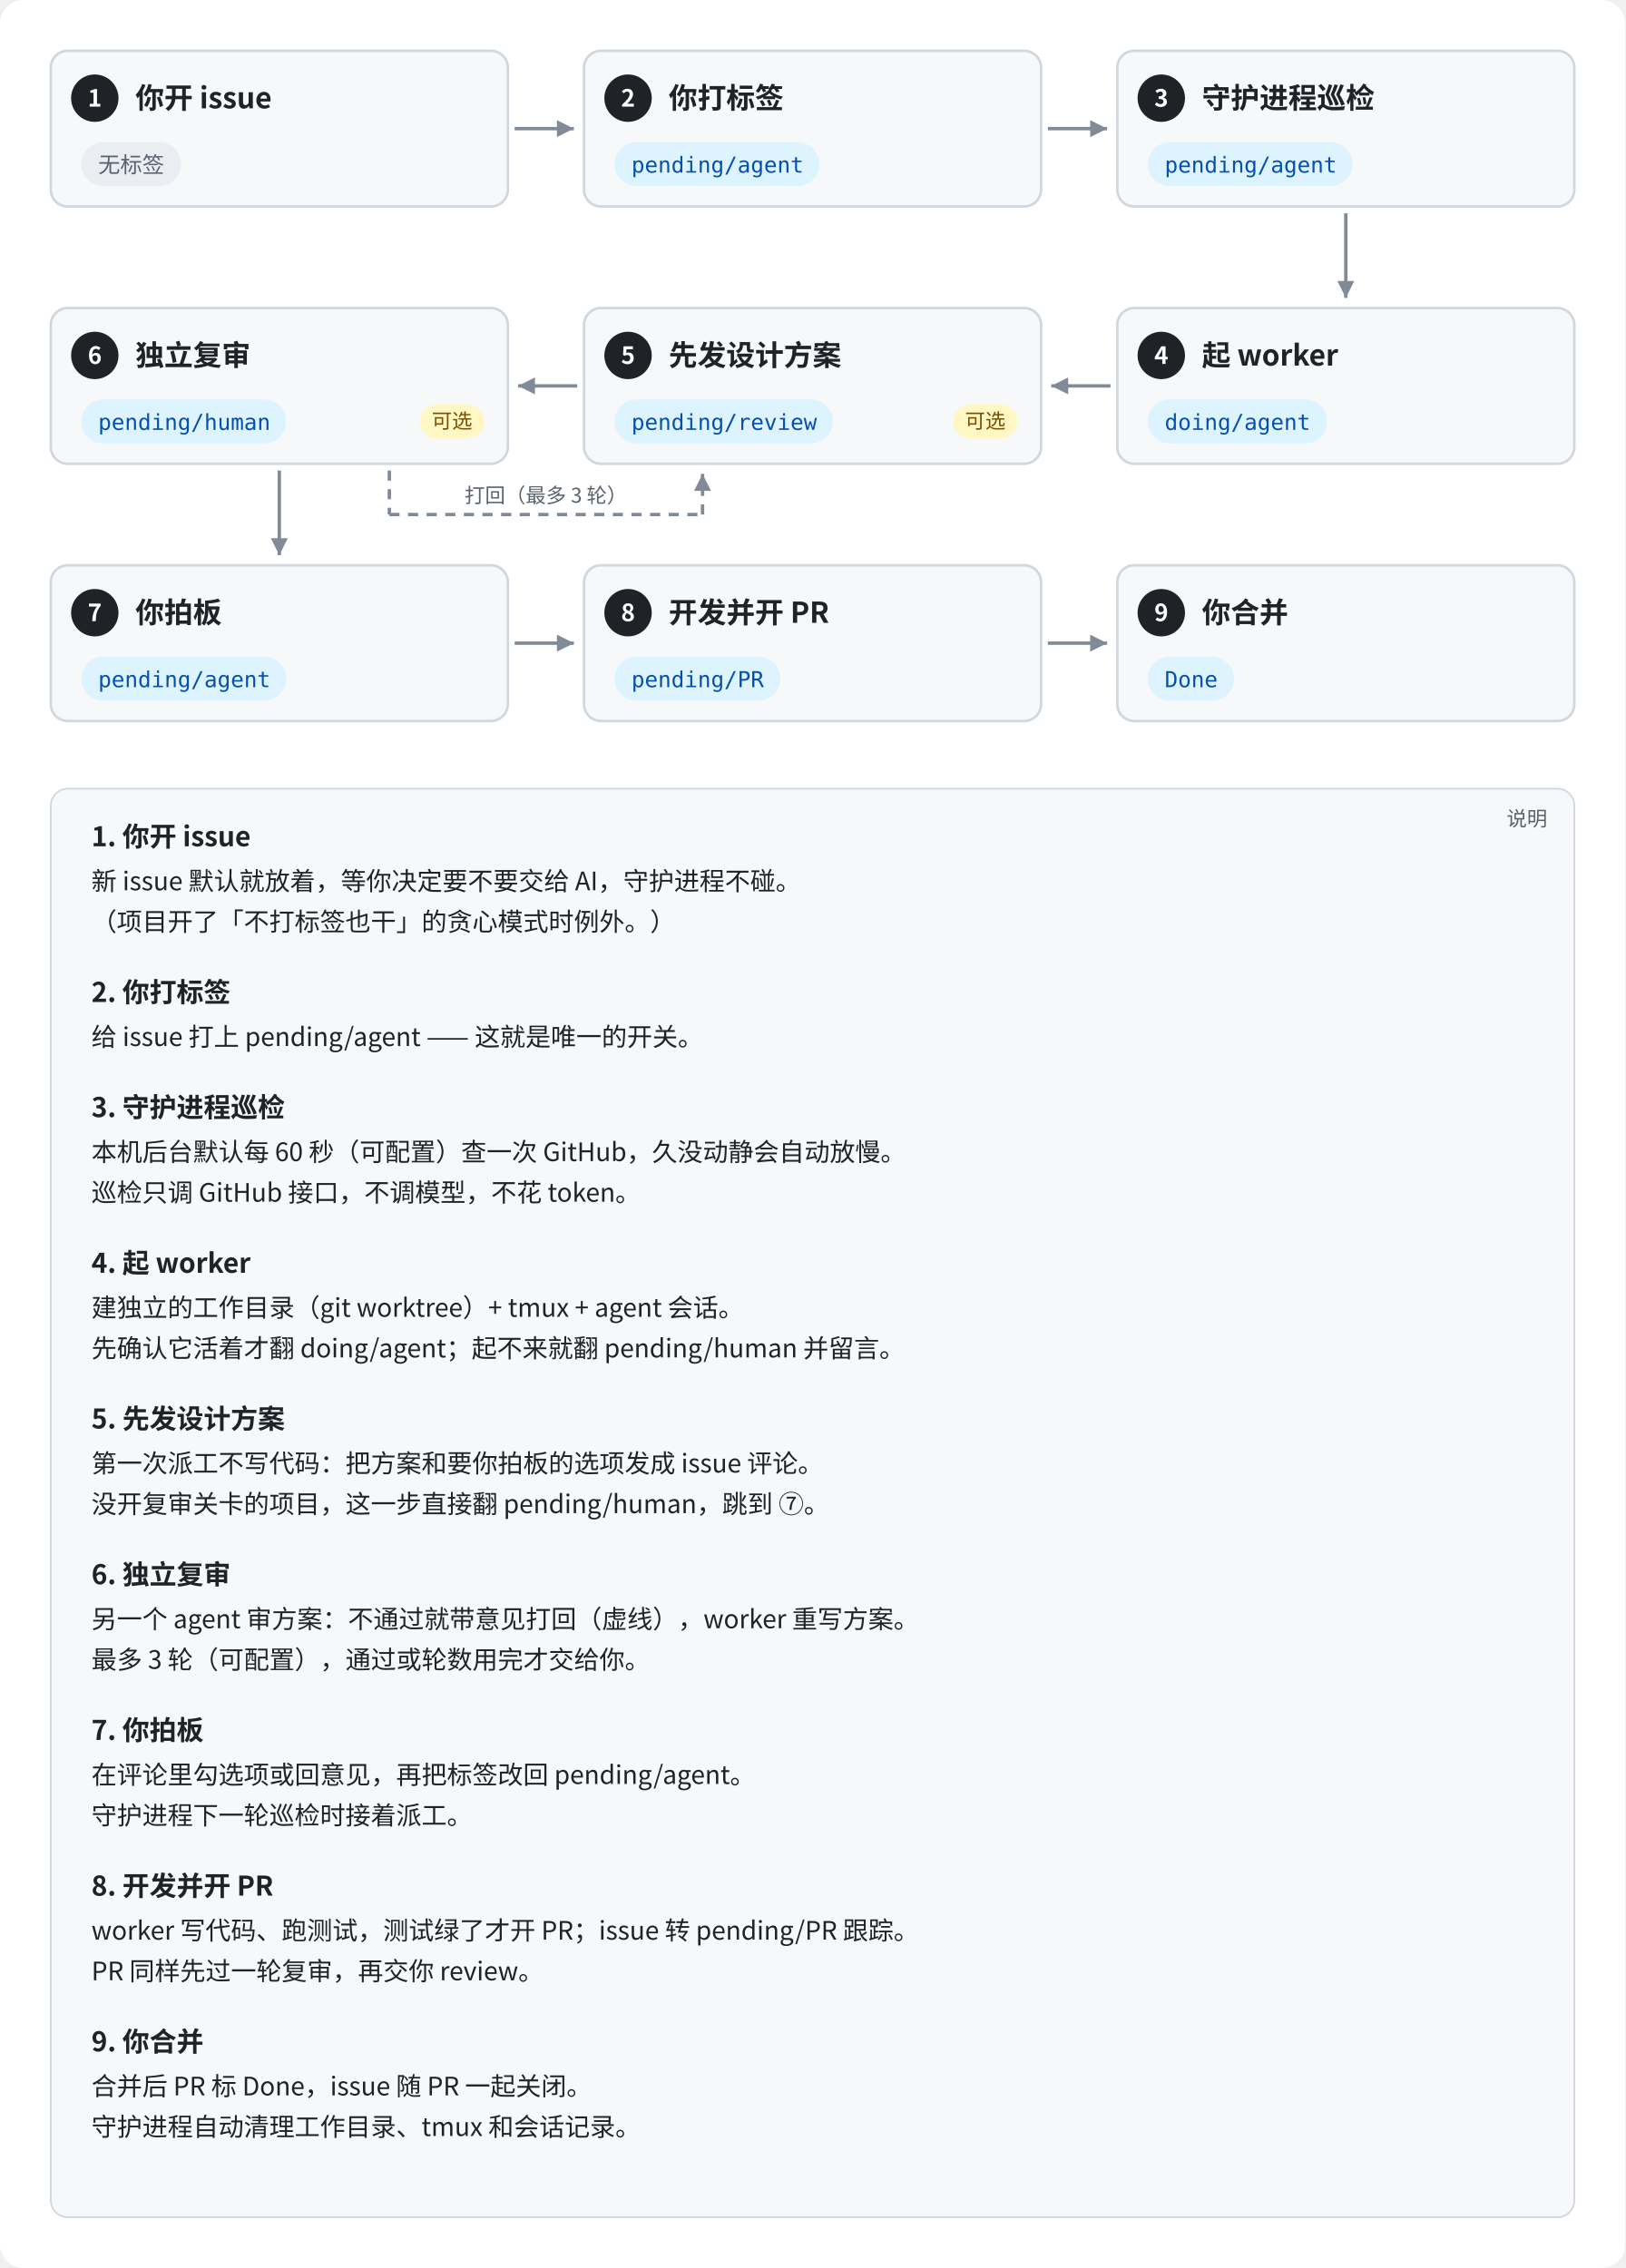
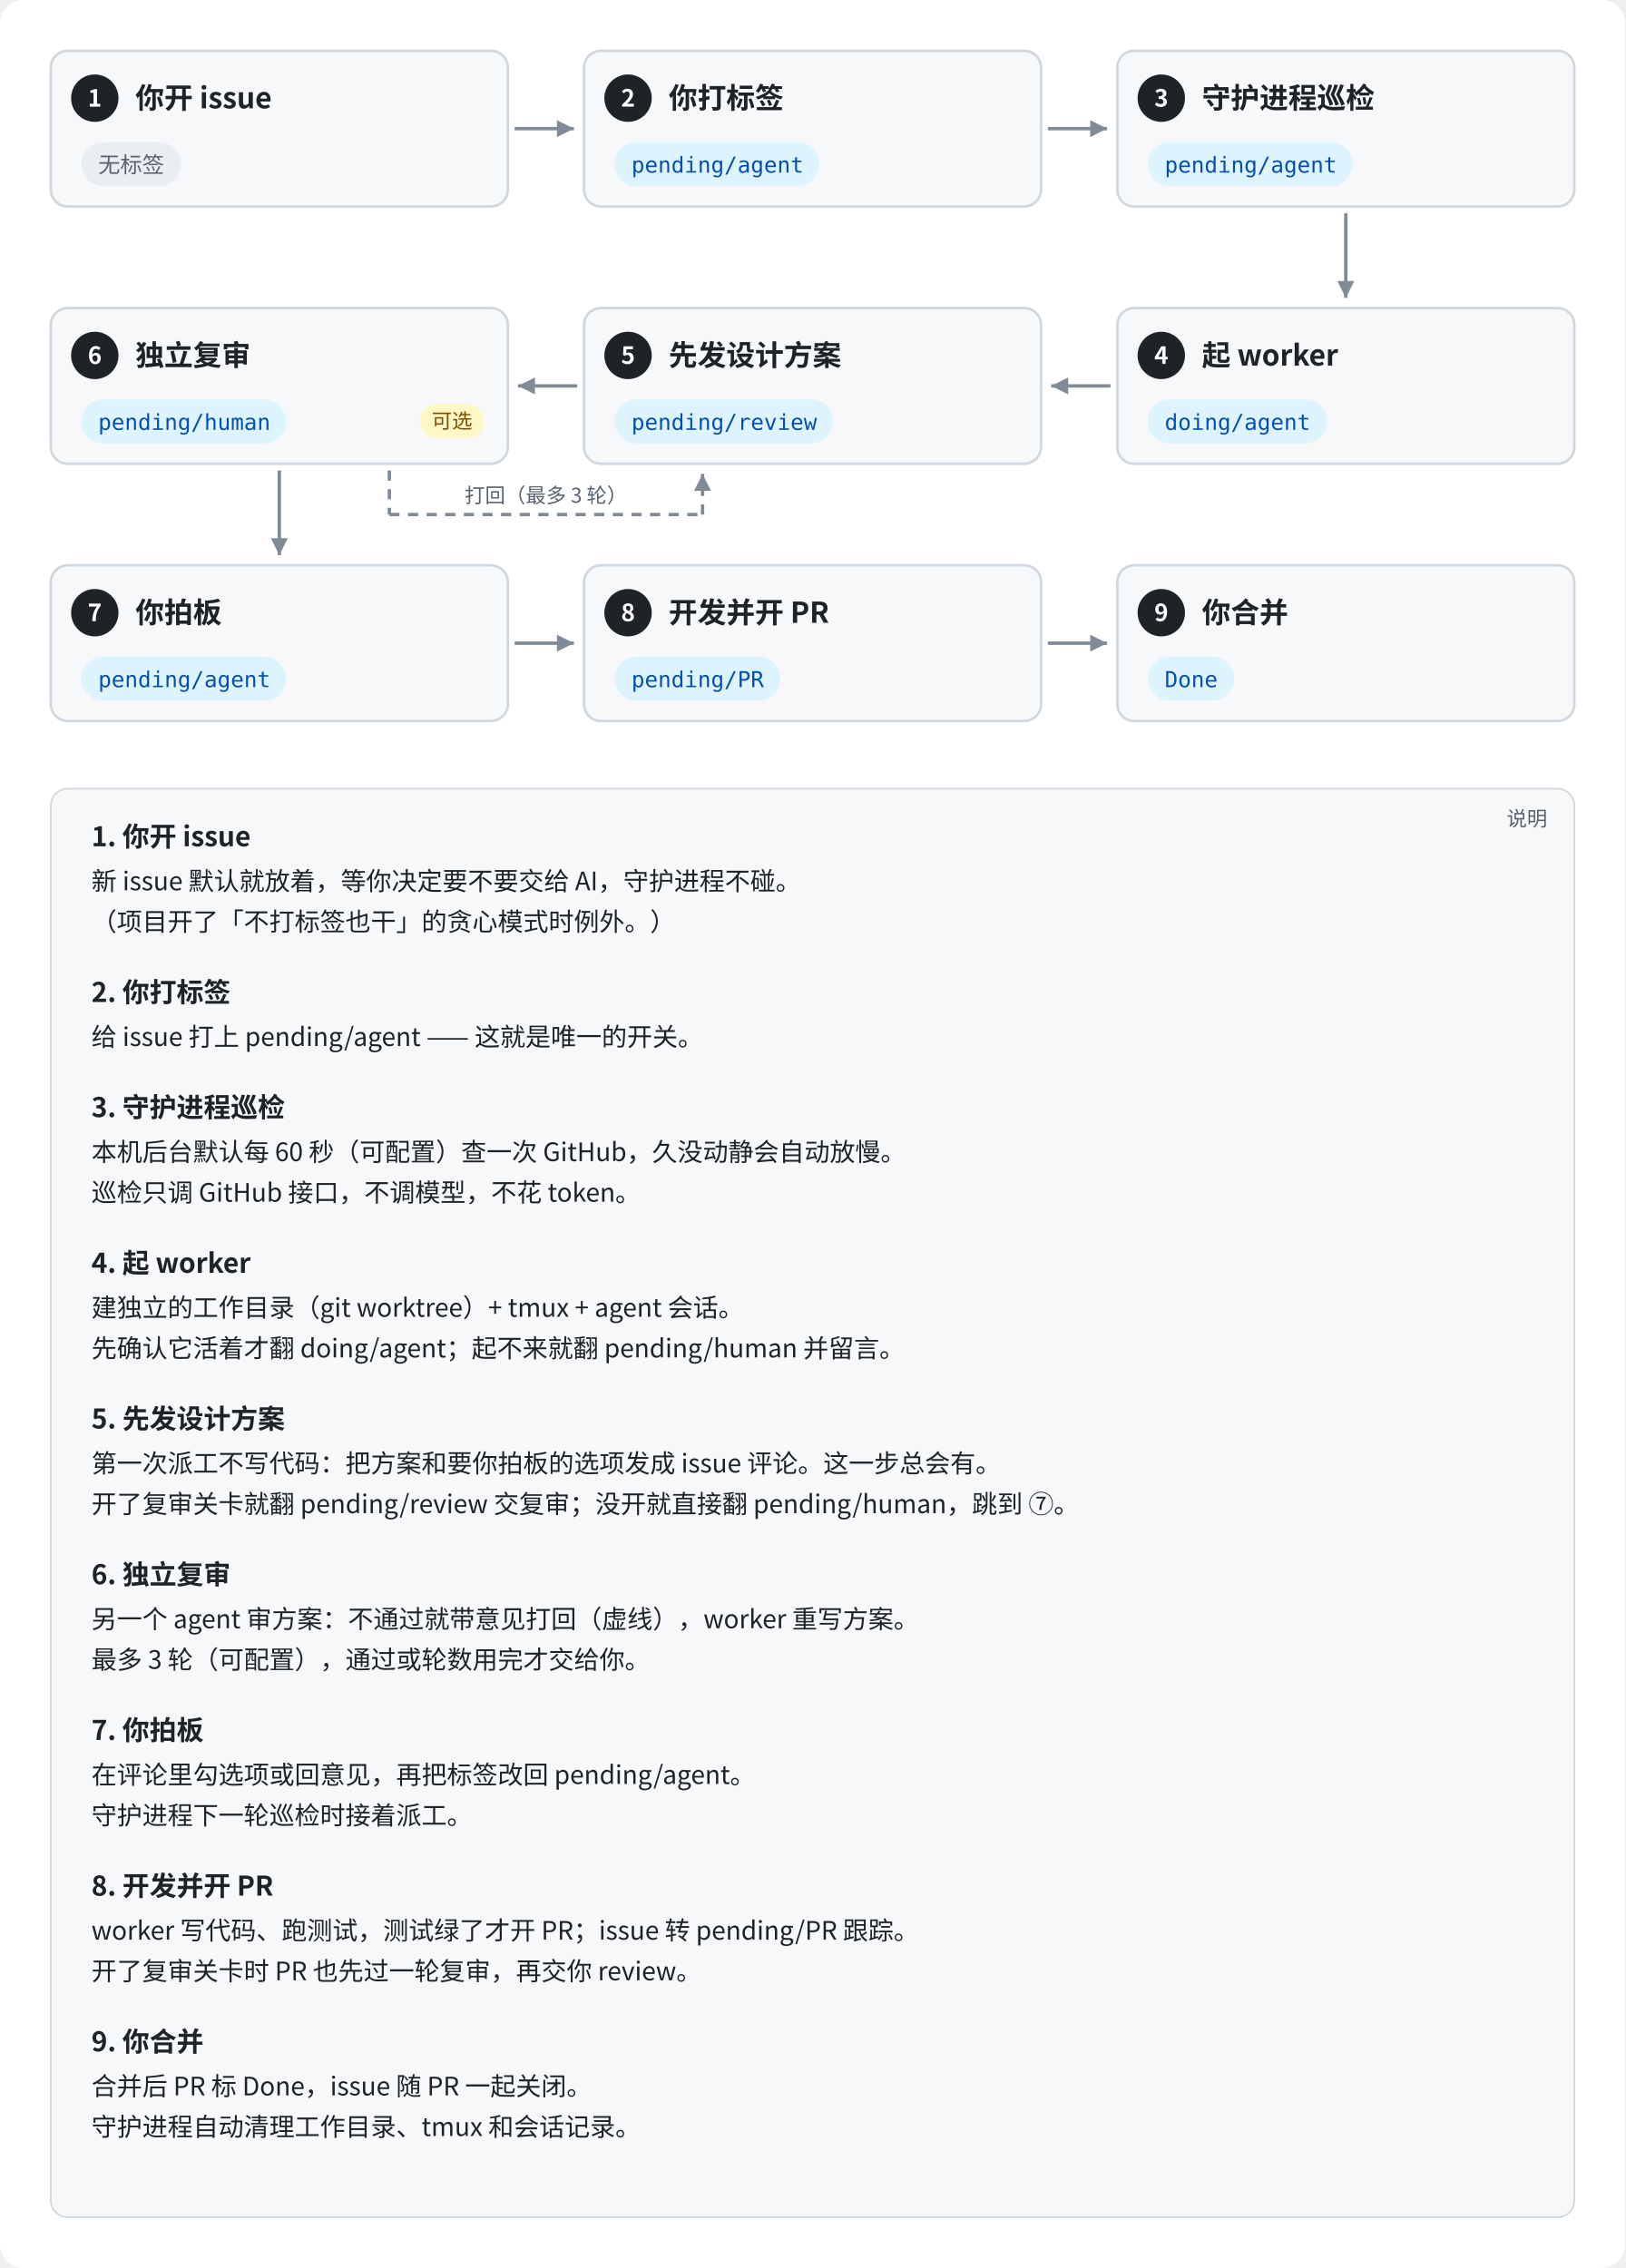
<svg xmlns="http://www.w3.org/2000/svg" width="960" height="1340" viewBox="0 0 960 1340" role="img">
  <style>text{font-family:-apple-system, BlinkMacSystemFont, "Segoe UI", "PingFang SC", "Hiragino Sans GB", "Noto Sans CJK SC", "Microsoft YaHei", Helvetica, Arial, sans-serif} text.m{font-family:ui-monospace, SFMono-Regular, Menlo, Consolas, monospace}</style>
  <rect x="0" y="0" width="960" height="1340" rx="14" fill="#ffffff" />
  <line x1="304" y1="76.0" x2="339" y2="76.0" stroke="#818b98" stroke-width="2" />
  <polygon points="339,76 329.0,81.0 329.0,71.0" fill="#818b98" />
  <line x1="619" y1="76.0" x2="654" y2="76.0" stroke="#818b98" stroke-width="2" />
  <polygon points="654,76 644.0,81.0 644.0,71.0" fill="#818b98" />
  <line x1="795.0" y1="126" x2="795.0" y2="176" stroke="#818b98" stroke-width="2" />
  <polygon points="795,176 790.0,166.0 800.0,166.0" fill="#818b98" />
  <line x1="656" y1="228.0" x2="621" y2="228.0" stroke="#818b98" stroke-width="2" />
  <polygon points="621,228 631.0,223.0 631.0,233.0" fill="#818b98" />
  <line x1="341" y1="228.0" x2="306" y2="228.0" stroke="#818b98" stroke-width="2" />
  <polygon points="306,228 316.0,223.0 316.0,233.0" fill="#818b98" />
  <line x1="165.0" y1="278" x2="165.0" y2="328" stroke="#818b98" stroke-width="2" />
  <polygon points="165,328 160.0,318.0 170.0,318.0" fill="#818b98" />
  <line x1="304" y1="380.0" x2="339" y2="380.0" stroke="#818b98" stroke-width="2" />
  <polygon points="339,380 329.0,385.0 329.0,375.0" fill="#818b98" />
  <line x1="619" y1="380.0" x2="654" y2="380.0" stroke="#818b98" stroke-width="2" />
  <polygon points="654,380 644.0,385.0 644.0,375.0" fill="#818b98" />
  <line x1="230" y1="278" x2="230" y2="304" stroke="#818b98" stroke-width="2" stroke-dasharray="6 5" />
  <line x1="230" y1="304" x2="415" y2="304" stroke="#818b98" stroke-width="2" stroke-dasharray="6 5" />
  <line x1="415" y1="304" x2="415" y2="280" stroke="#818b98" stroke-width="2" stroke-dasharray="6 5" />
  <polygon points="415,280 420.0,290.0 410.0,290.0" fill="#818b98" />
  <text x="322.5" y="297" font-size="12" font-weight="normal" fill="#59636e" text-anchor="middle">打回（最多 3 轮）</text>
  <g class="card">
    <rect x="30" y="30" width="270" height="92" rx="10" fill="#f6f8fa" stroke="#d0d7de" stroke-width="1.5" />
    <circle cx="56" cy="58" r="14" fill="#1f2328" />
    <text x="56" y="63" font-size="14" font-weight="bold" fill="#ffffff" text-anchor="middle">1</text>
    <text x="80" y="64" font-size="17" font-weight="bold" fill="#1f2328" text-anchor="start">你开 issue</text>
    <rect x="48" y="84" width="59" height="26" rx="13" fill="#eaeef2" />
    <text x="58" y="102" font-size="13" font-weight="normal" fill="#59636e" text-anchor="start">无标签</text>
  </g>
  <g class="card">
    <rect x="345" y="30" width="270" height="92" rx="10" fill="#f6f8fa" stroke="#d0d7de" stroke-width="1.5" />
    <circle cx="371" cy="58" r="14" fill="#1f2328" />
    <text x="371" y="63" font-size="14" font-weight="bold" fill="#ffffff" text-anchor="middle">2</text>
    <text x="395" y="64" font-size="17" font-weight="bold" fill="#1f2328" text-anchor="start">你打标签</text>
    <rect x="363" y="84" width="121" height="26" rx="13" fill="#ddf4ff" />
    <text class="m" x="373" y="102" font-size="13" font-weight="normal" fill="#0550ae" text-anchor="start">pending/agent</text>
  </g>
  <g class="card">
    <rect x="660" y="30" width="270" height="92" rx="10" fill="#f6f8fa" stroke="#d0d7de" stroke-width="1.5" />
    <circle cx="686" cy="58" r="14" fill="#1f2328" />
    <text x="686" y="63" font-size="14" font-weight="bold" fill="#ffffff" text-anchor="middle">3</text>
    <text x="710" y="64" font-size="17" font-weight="bold" fill="#1f2328" text-anchor="start">守护进程巡检</text>
    <rect x="678" y="84" width="121" height="26" rx="13" fill="#ddf4ff" />
    <text class="m" x="688" y="102" font-size="13" font-weight="normal" fill="#0550ae" text-anchor="start">pending/agent</text>
  </g>
  <g class="card">
    <rect x="660" y="182" width="270" height="92" rx="10" fill="#f6f8fa" stroke="#d0d7de" stroke-width="1.5" />
    <circle cx="686" cy="210" r="14" fill="#1f2328" />
    <text x="686" y="215" font-size="14" font-weight="bold" fill="#ffffff" text-anchor="middle">4</text>
    <text x="710" y="216" font-size="17" font-weight="bold" fill="#1f2328" text-anchor="start">起 worker</text>
    <rect x="678" y="236" width="106" height="26" rx="13" fill="#ddf4ff" />
    <text class="m" x="688" y="254" font-size="13" font-weight="normal" fill="#0550ae" text-anchor="start">doing/agent</text>
  </g>
  <g class="card">
    <rect x="345" y="182" width="270" height="92" rx="10" fill="#f6f8fa" stroke="#d0d7de" stroke-width="1.5" />
    <circle cx="371" cy="210" r="14" fill="#1f2328" />
    <text x="371" y="215" font-size="14" font-weight="bold" fill="#ffffff" text-anchor="middle">5</text>
    <text x="395" y="216" font-size="17" font-weight="bold" fill="#1f2328" text-anchor="start">先发设计方案</text>
-     <rect x="563" y="239" width="38" height="20" rx="10" fill="#fff8c5" />
-     <text x="582.0" y="253" font-size="12" font-weight="normal" fill="#7d4e00" text-anchor="middle">可选</text>
    <rect x="363" y="236" width="129" height="26" rx="13" fill="#ddf4ff" />
    <text class="m" x="373" y="254" font-size="13" font-weight="normal" fill="#0550ae" text-anchor="start">pending/review</text>
  </g>
  <g class="card">
    <rect x="30" y="182" width="270" height="92" rx="10" fill="#f6f8fa" stroke="#d0d7de" stroke-width="1.5" />
    <circle cx="56" cy="210" r="14" fill="#1f2328" />
    <text x="56" y="215" font-size="14" font-weight="bold" fill="#ffffff" text-anchor="middle">6</text>
    <text x="80" y="216" font-size="17" font-weight="bold" fill="#1f2328" text-anchor="start">独立复审</text>
    <rect x="248" y="239" width="38" height="20" rx="10" fill="#fff8c5" />
    <text x="267.0" y="253" font-size="12" font-weight="normal" fill="#7d4e00" text-anchor="middle">可选</text>
    <rect x="48" y="236" width="121" height="26" rx="13" fill="#ddf4ff" />
    <text class="m" x="58" y="254" font-size="13" font-weight="normal" fill="#0550ae" text-anchor="start">pending/human</text>
  </g>
  <g class="card">
    <rect x="30" y="334" width="270" height="92" rx="10" fill="#f6f8fa" stroke="#d0d7de" stroke-width="1.5" />
    <circle cx="56" cy="362" r="14" fill="#1f2328" />
    <text x="56" y="367" font-size="14" font-weight="bold" fill="#ffffff" text-anchor="middle">7</text>
    <text x="80" y="368" font-size="17" font-weight="bold" fill="#1f2328" text-anchor="start">你拍板</text>
    <rect x="48" y="388" width="121" height="26" rx="13" fill="#ddf4ff" />
    <text class="m" x="58" y="406" font-size="13" font-weight="normal" fill="#0550ae" text-anchor="start">pending/agent</text>
  </g>
  <g class="card">
    <rect x="345" y="334" width="270" height="92" rx="10" fill="#f6f8fa" stroke="#d0d7de" stroke-width="1.5" />
    <circle cx="371" cy="362" r="14" fill="#1f2328" />
    <text x="371" y="367" font-size="14" font-weight="bold" fill="#ffffff" text-anchor="middle">8</text>
    <text x="395" y="368" font-size="17" font-weight="bold" fill="#1f2328" text-anchor="start">开发并开 PR</text>
    <rect x="363" y="388" width="98" height="26" rx="13" fill="#ddf4ff" />
    <text class="m" x="373" y="406" font-size="13" font-weight="normal" fill="#0550ae" text-anchor="start">pending/PR</text>
  </g>
  <g class="card">
    <rect x="660" y="334" width="270" height="92" rx="10" fill="#f6f8fa" stroke="#d0d7de" stroke-width="1.5" />
    <circle cx="686" cy="362" r="14" fill="#1f2328" />
    <text x="686" y="367" font-size="14" font-weight="bold" fill="#ffffff" text-anchor="middle">9</text>
    <text x="710" y="368" font-size="17" font-weight="bold" fill="#1f2328" text-anchor="start">你合并</text>
    <rect x="678" y="388" width="51" height="26" rx="13" fill="#ddf4ff" />
    <text class="m" x="688" y="406" font-size="13" font-weight="normal" fill="#0550ae" text-anchor="start">Done</text>
  </g>
  <rect x="30" y="466" width="900" height="844" rx="10" fill="#f6f8fa" stroke="#d0d7de" stroke-width="1" />
  <text x="914" y="488" font-size="12" font-weight="normal" fill="#59636e" text-anchor="end">说明</text>
  <g class="cap">
    <text x="54" y="500" font-size="16" font-weight="bold" fill="#1f2328" text-anchor="start">1. 你开 issue</text>
    <text x="54" y="526" font-size="15" font-weight="normal" fill="#1f2328" text-anchor="start">新 issue 默认就放着，等你决定要不要交给 AI，守护进程不碰。</text>
    <text x="54" y="550" font-size="15" font-weight="normal" fill="#1f2328" text-anchor="start">（项目开了「不打标签也干」的贪心模式时例外。）</text>
  </g>
  <g class="cap">
    <text x="54" y="592" font-size="16" font-weight="bold" fill="#1f2328" text-anchor="start">2. 你打标签</text>
    <text x="54" y="618" font-size="15" font-weight="normal" fill="#1f2328" text-anchor="start">给 issue 打上 pending/agent —— 这就是唯一的开关。</text>
  </g>
  <g class="cap">
    <text x="54" y="660" font-size="16" font-weight="bold" fill="#1f2328" text-anchor="start">3. 守护进程巡检</text>
    <text x="54" y="686" font-size="15" font-weight="normal" fill="#1f2328" text-anchor="start">本机后台默认每 60 秒（可配置）查一次 GitHub，久没动静会自动放慢。</text>
    <text x="54" y="710" font-size="15" font-weight="normal" fill="#1f2328" text-anchor="start">巡检只调 GitHub 接口，不调模型，不花 token。</text>
  </g>
  <g class="cap">
    <text x="54" y="752" font-size="16" font-weight="bold" fill="#1f2328" text-anchor="start">4. 起 worker</text>
    <text x="54" y="778" font-size="15" font-weight="normal" fill="#1f2328" text-anchor="start">建独立的工作目录（git worktree）+ tmux + agent 会话。</text>
    <text x="54" y="802" font-size="15" font-weight="normal" fill="#1f2328" text-anchor="start">先确认它活着才翻 doing/agent；起不来就翻 pending/human 并留言。</text>
  </g>
  <g class="cap">
    <text x="54" y="844" font-size="16" font-weight="bold" fill="#1f2328" text-anchor="start">5. 先发设计方案</text>
-     <text x="54" y="870" font-size="15" font-weight="normal" fill="#1f2328" text-anchor="start">第一次派工不写代码：把方案和要你拍板的选项发成 issue 评论。</text>
-     <text x="54" y="894" font-size="15" font-weight="normal" fill="#1f2328" text-anchor="start">没开复审关卡的项目，这一步直接翻 pending/human，跳到 ⑦。</text>
+     <text x="54" y="870" font-size="15" font-weight="normal" fill="#1f2328" text-anchor="start">第一次派工不写代码：把方案和要你拍板的选项发成 issue 评论。这一步总会有。</text>
+     <text x="54" y="894" font-size="15" font-weight="normal" fill="#1f2328" text-anchor="start">开了复审关卡就翻 pending/review 交复审；没开就直接翻 pending/human，跳到 ⑦。</text>
  </g>
  <g class="cap">
    <text x="54" y="936" font-size="16" font-weight="bold" fill="#1f2328" text-anchor="start">6. 独立复审</text>
    <text x="54" y="962" font-size="15" font-weight="normal" fill="#1f2328" text-anchor="start">另一个 agent 审方案：不通过就带意见打回（虚线），worker 重写方案。</text>
    <text x="54" y="986" font-size="15" font-weight="normal" fill="#1f2328" text-anchor="start">最多 3 轮（可配置），通过或轮数用完才交给你。</text>
  </g>
  <g class="cap">
    <text x="54" y="1028" font-size="16" font-weight="bold" fill="#1f2328" text-anchor="start">7. 你拍板</text>
    <text x="54" y="1054" font-size="15" font-weight="normal" fill="#1f2328" text-anchor="start">在评论里勾选项或回意见，再把标签改回 pending/agent。</text>
    <text x="54" y="1078" font-size="15" font-weight="normal" fill="#1f2328" text-anchor="start">守护进程下一轮巡检时接着派工。</text>
  </g>
  <g class="cap">
    <text x="54" y="1120" font-size="16" font-weight="bold" fill="#1f2328" text-anchor="start">8. 开发并开 PR</text>
    <text x="54" y="1146" font-size="15" font-weight="normal" fill="#1f2328" text-anchor="start">worker 写代码、跑测试，测试绿了才开 PR；issue 转 pending/PR 跟踪。</text>
-     <text x="54" y="1170" font-size="15" font-weight="normal" fill="#1f2328" text-anchor="start">PR 同样先过一轮复审，再交你 review。</text>
+     <text x="54" y="1170" font-size="15" font-weight="normal" fill="#1f2328" text-anchor="start">开了复审关卡时 PR 也先过一轮复审，再交你 review。</text>
  </g>
  <g class="cap">
    <text x="54" y="1212" font-size="16" font-weight="bold" fill="#1f2328" text-anchor="start">9. 你合并</text>
    <text x="54" y="1238" font-size="15" font-weight="normal" fill="#1f2328" text-anchor="start">合并后 PR 标 Done，issue 随 PR 一起关闭。</text>
    <text x="54" y="1262" font-size="15" font-weight="normal" fill="#1f2328" text-anchor="start">守护进程自动清理工作目录、tmux 和会话记录。</text>
  </g>
</svg>
